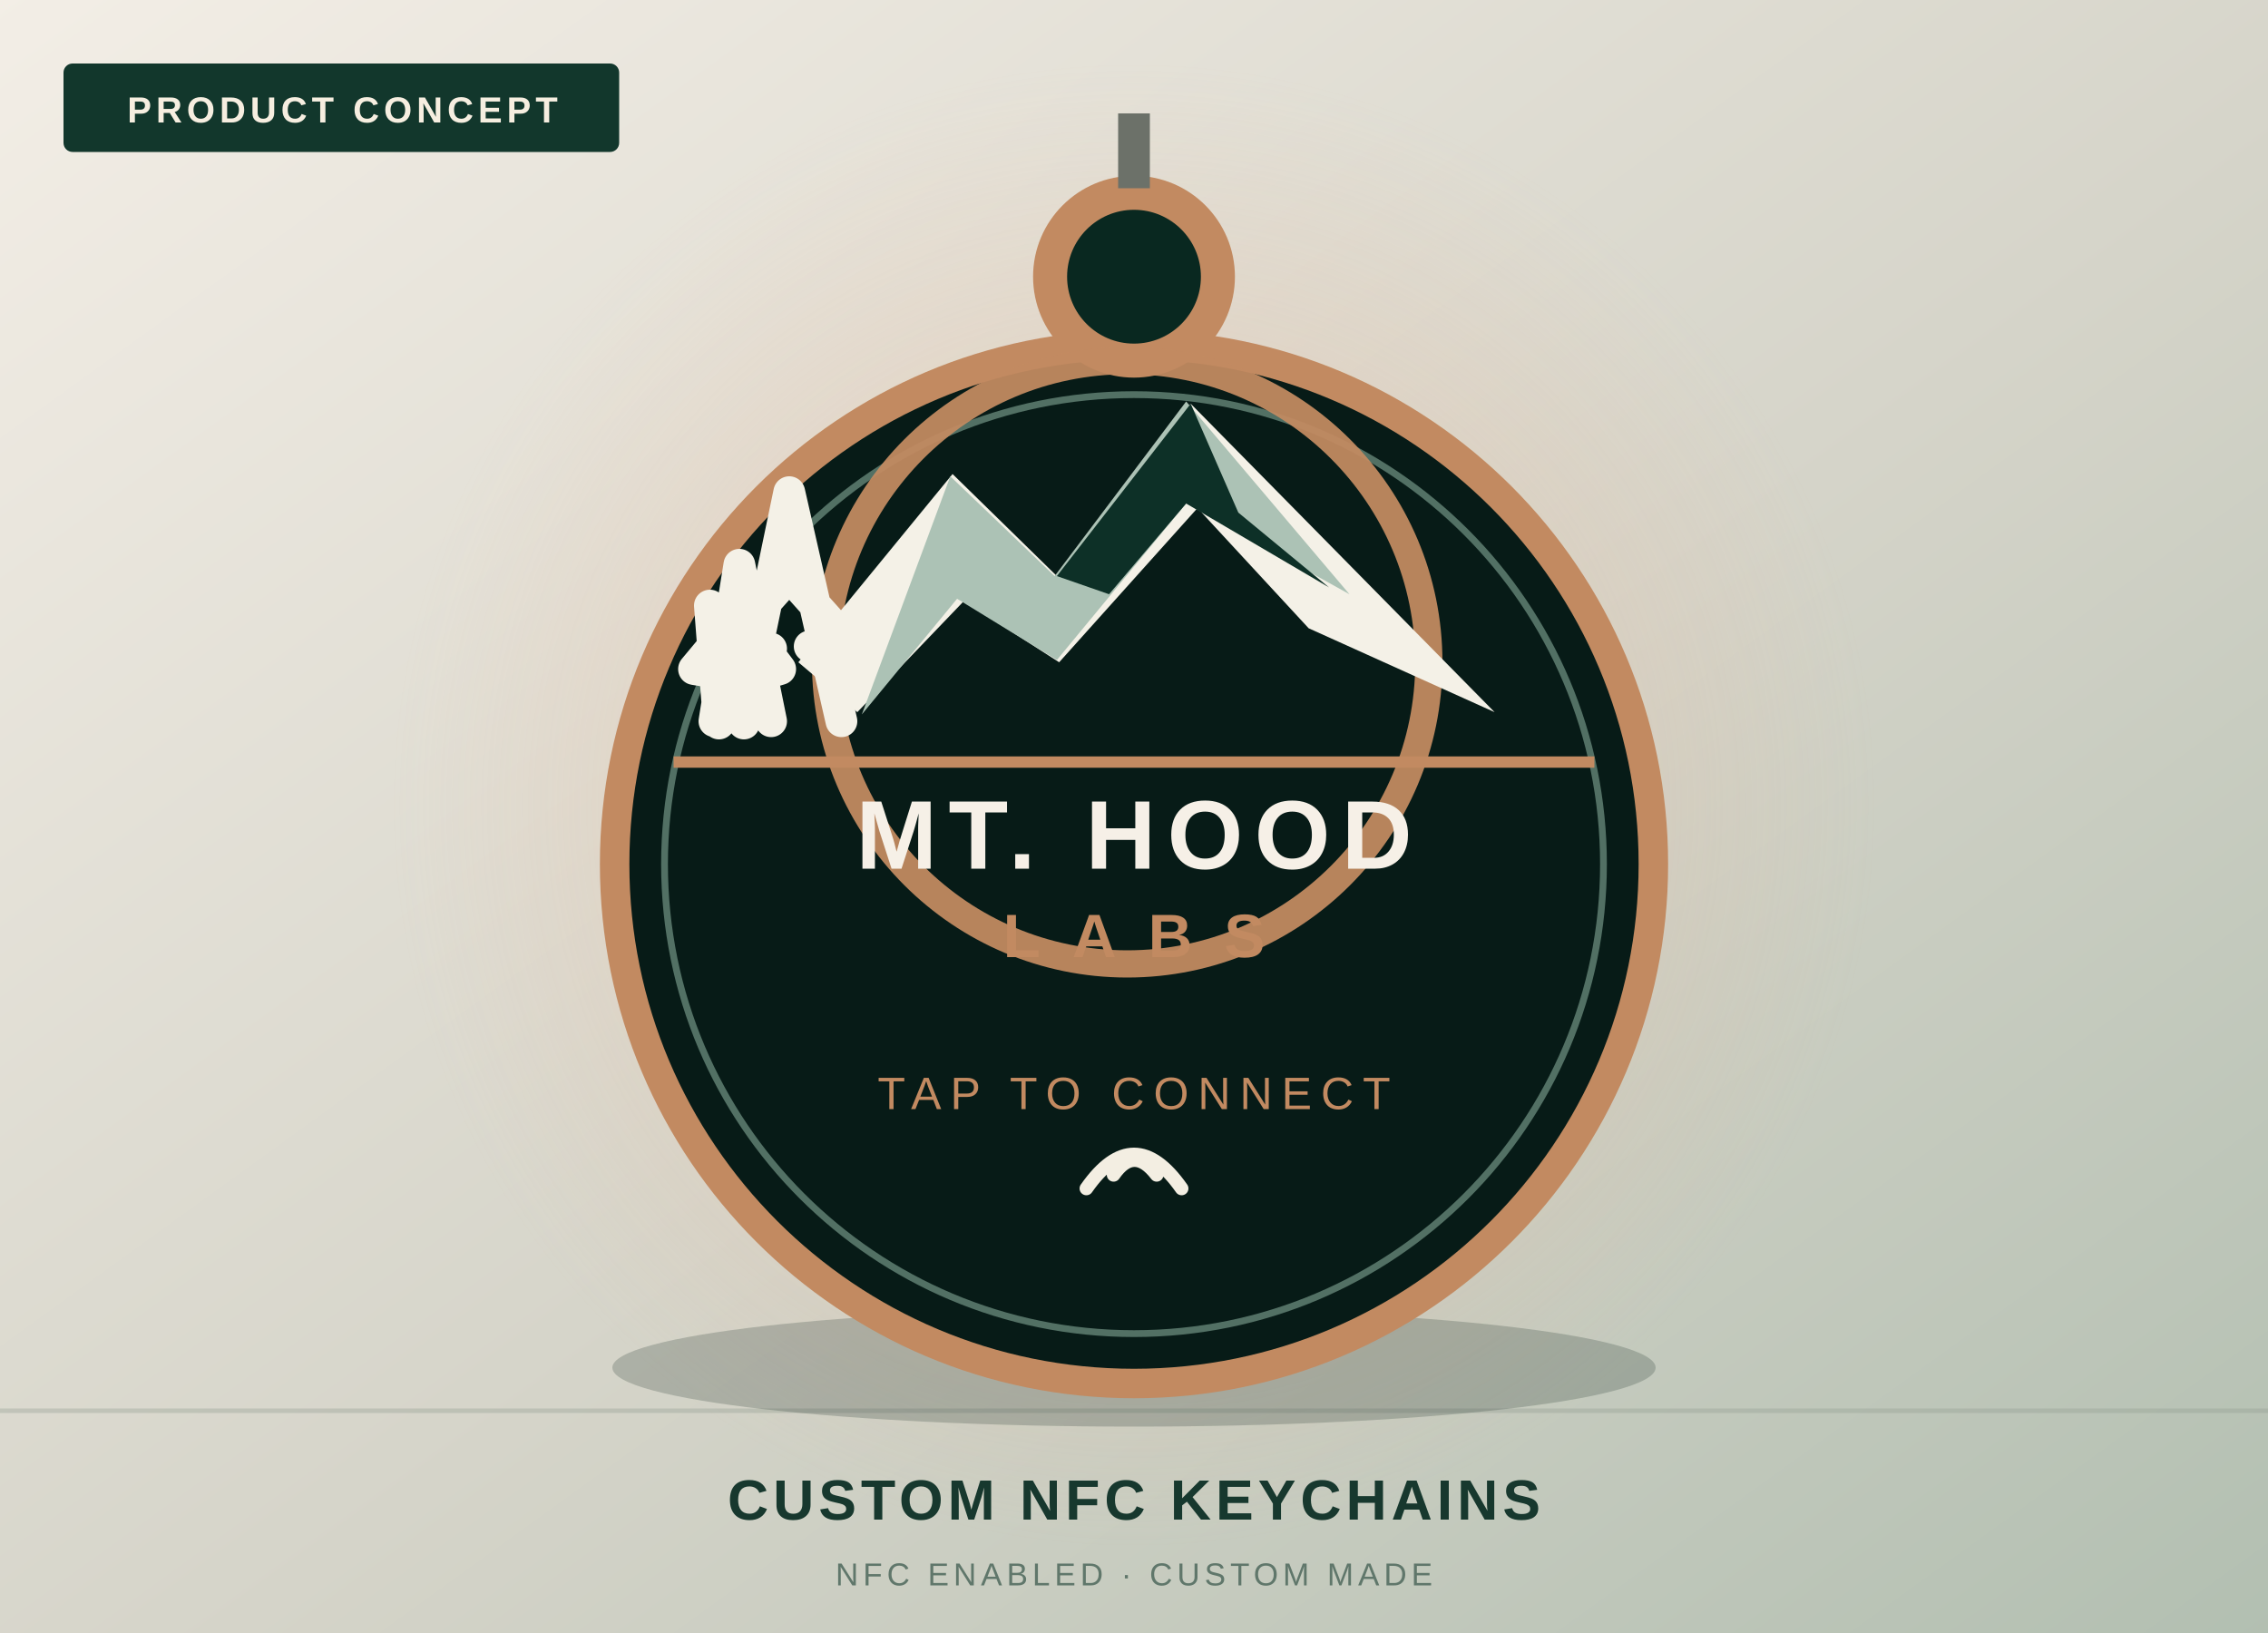
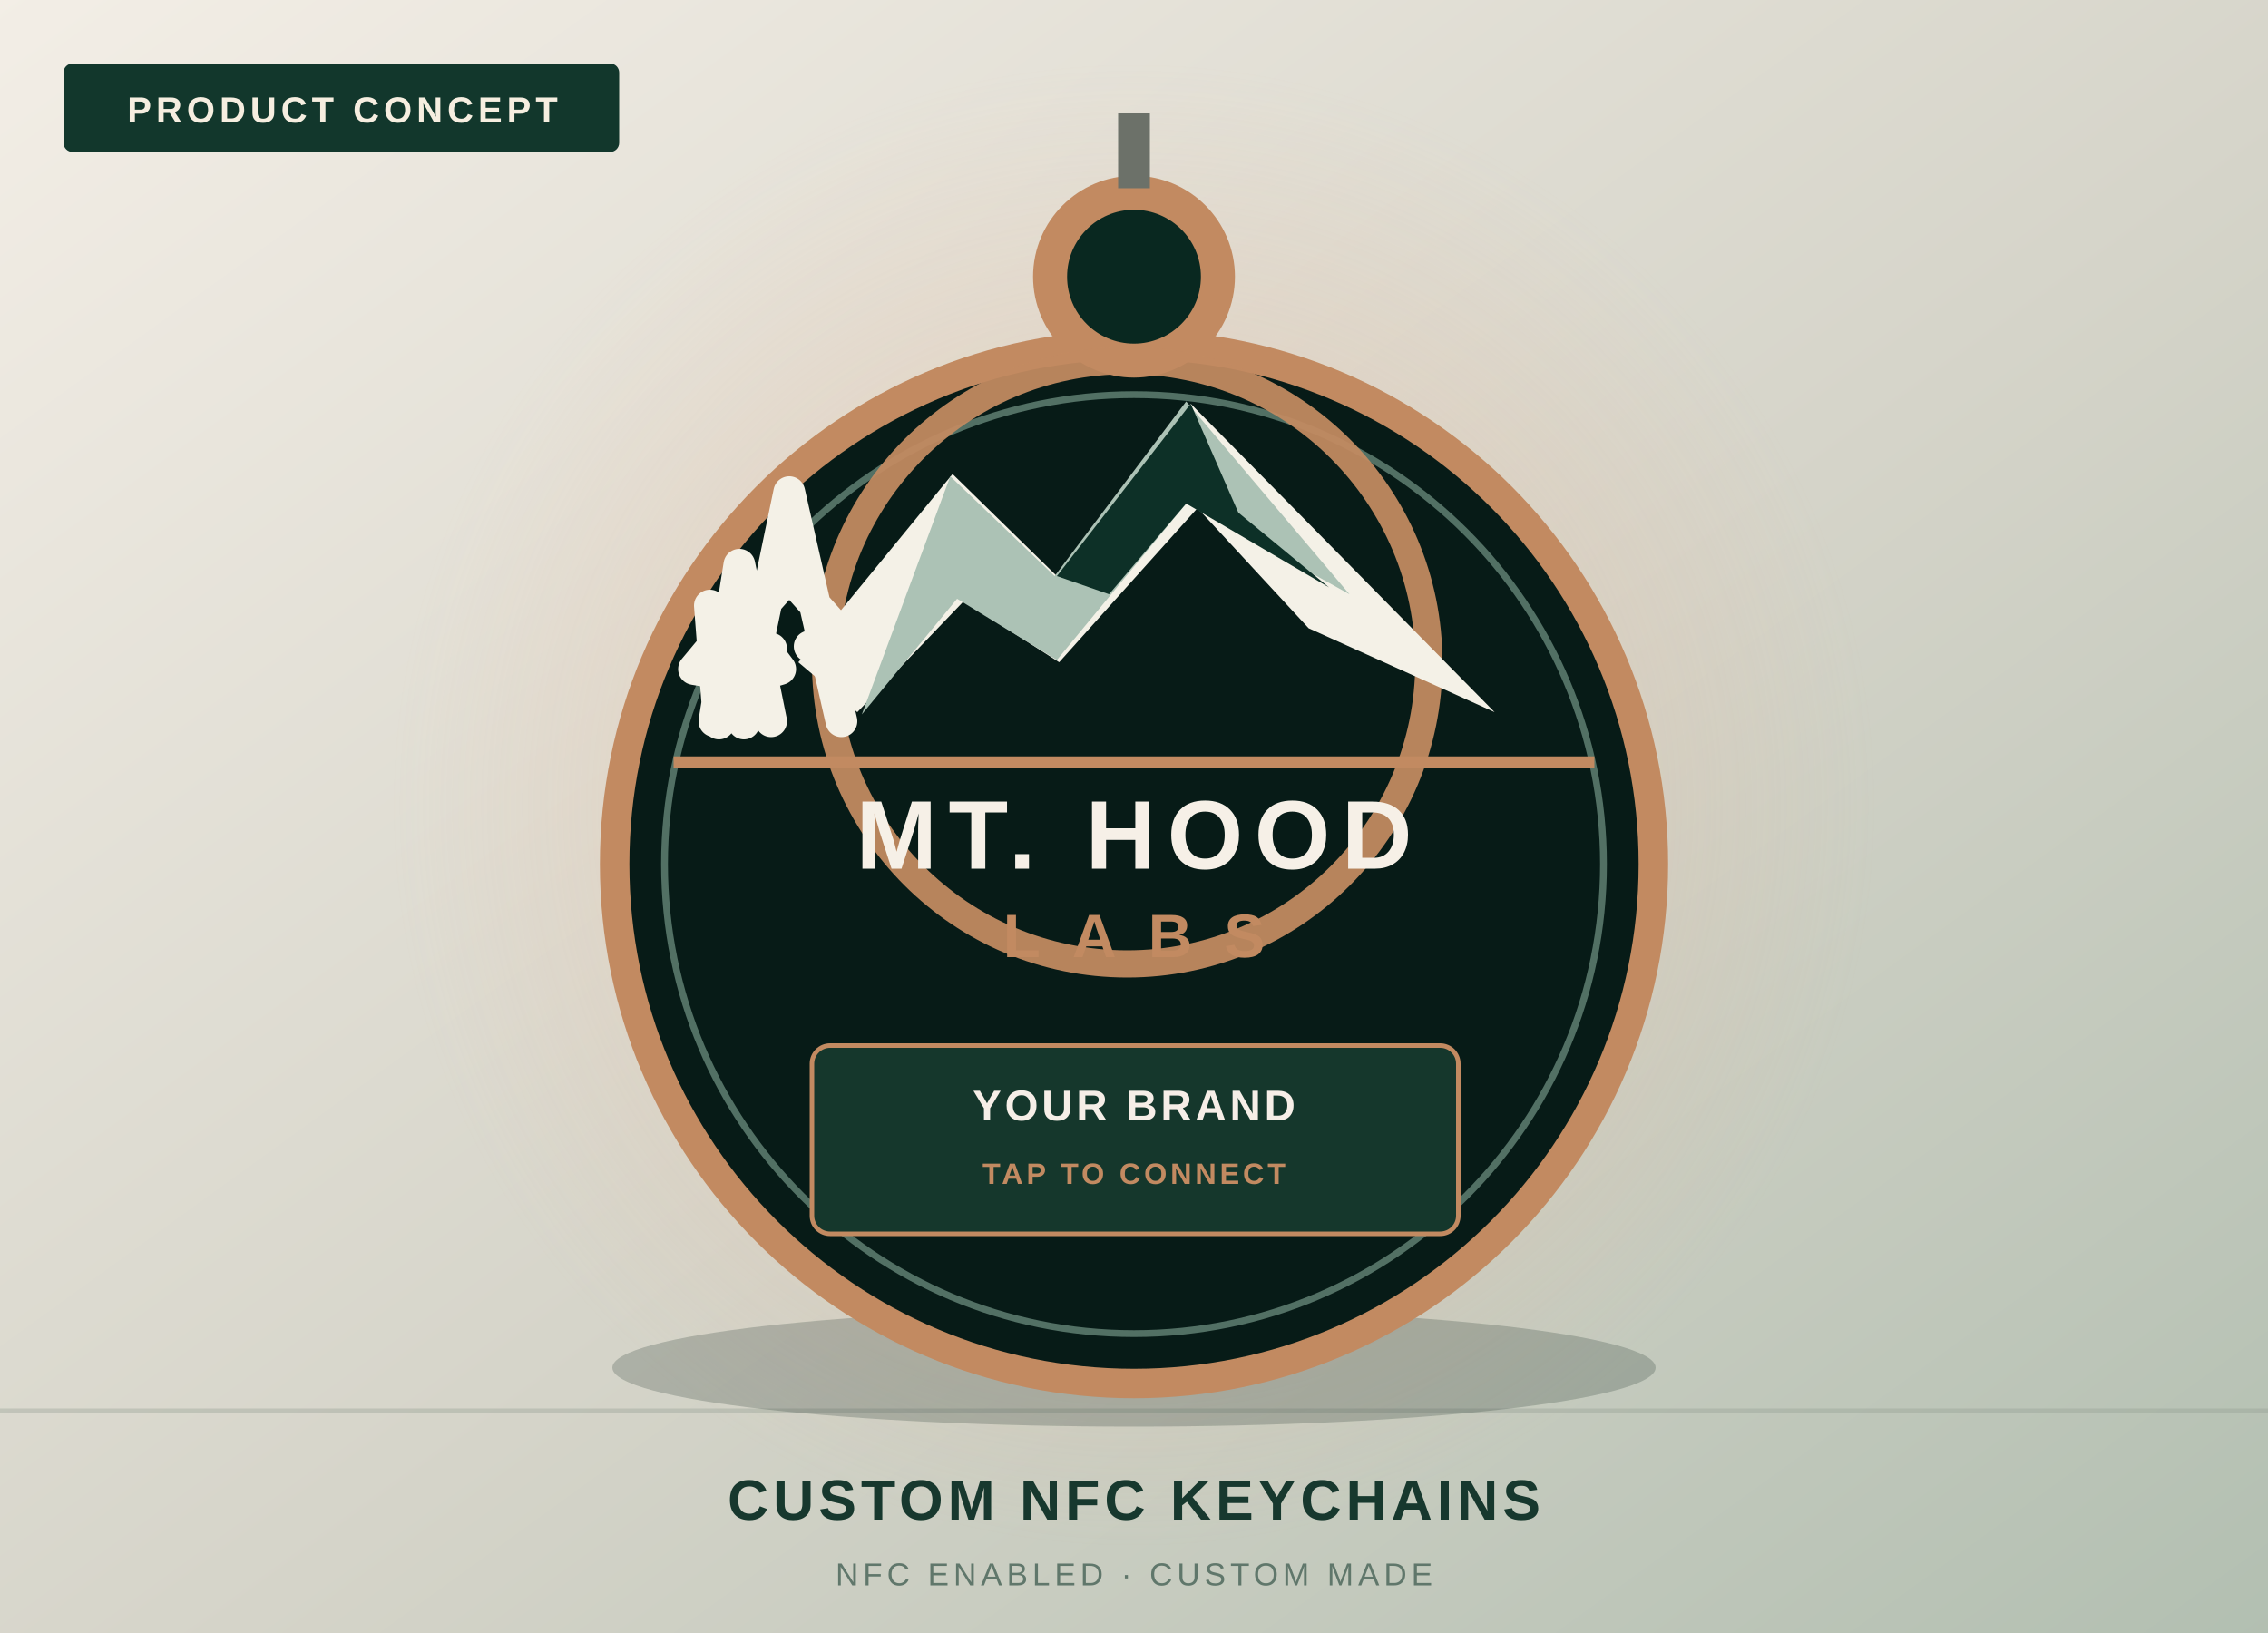
<svg xmlns="http://www.w3.org/2000/svg" viewBox="0 0 1000 720" role="img" aria-label="Custom NFC keychains 3D product concept by MT. HOOD LABS">
  <defs>
    <linearGradient id="back" x1="0" y1="0" x2="1" y2="1">
      <stop stop-color="#f3eee6" />
      <stop offset=".55" stop-color="#d5d4c9" />
      <stop offset="1" stop-color="#b2bfb1" />
    </linearGradient>
    <radialGradient id="halo">
      <stop stop-color="#e8b99b" stop-opacity=".5" />
      <stop offset="1" stop-color="#e8b99b" stop-opacity="0" />
    </radialGradient>
  </defs>
  <rect width="1000" height="720" fill="url(#back)" />
  <circle cx="500" cy="355" r="330" fill="url(#halo)" />
  <path d="M0 622h1000" stroke="#8e9b90" stroke-width="2" opacity=".35" />
  <ellipse cx="500" cy="603" rx="230" ry="26" fill="#082017" opacity=".2" />
  <circle cx="500" cy="381" r="229" fill="#071b17" stroke="#c28a61" stroke-width="13" />
  <circle cx="500" cy="381" r="207" fill="none" stroke="#527064" stroke-width="3" />
  <circle cx="500" cy="122" r="37" fill="#092820" stroke="#c28a61" stroke-width="15" />
  <path d="M500 83V50" stroke="#6c7169" stroke-width="14" />
  <g transform="translate(0 6)">
    <circle cx="497" cy="286" r="133" fill="none" stroke="#c28a61" stroke-width="12" opacity=".94" />
    <path d="M352 286 420 203 466 248 525 172 659 308l-82-37-49-53-61 68-42-27-47 49Z" fill="#f4f1e7" />
    <path d="m419 204 46 44 58-77 72 85-72-40-57 69-44-27-42 51Z" fill="#acc2b5" />
    <path d="m525 172 21 48 40 33-63-37-34 40-23-8Z" fill="#0d3027" />
    <path d="M327 312l21-101 23 101m-31-32-18-3 26-29 25 28-16 3m-42 33 11-69 14 69m-22-21-12-2 20-24 18 24-10 3m-17 21-4-52 15 52" stroke="#f4f1e7" stroke-width="14" fill="none" stroke-linejoin="round" stroke-linecap="round" />
    <path d="M297 330h406" stroke="#c28a61" stroke-width="5" />
    <text x="500" y="377" fill="#f6f0e7" font-family="Arial,sans-serif" font-size="43" letter-spacing="5" text-anchor="middle" font-weight="800">MT. HOOD</text>
    <text x="500" y="416" fill="#c28a61" font-family="Arial,sans-serif" font-size="27" letter-spacing="14" text-anchor="middle" font-weight="700">LABS</text>
  </g>
  <text x="500" y="489" fill="#c28a61" font-family="Arial" font-size="20" text-anchor="middle" letter-spacing="4">TAP TO CONNECT</text>
  <path d="M479 524q21-30 42 0m-30-6q9-13 19 0" stroke="#f3eee2" fill="none" stroke-width="6" stroke-linecap="round" />
+   <g>
+     <rect x="358" y="461" width="285" height="83" rx="8" fill="#15372c" stroke="#c28a61" stroke-width="2" />
+     <text x="500" y="494" text-anchor="middle" fill="#f6eee7" font-family="Arial,sans-serif" font-size="19" font-weight="800" letter-spacing="1.5">YOUR BRAND</text>
+     <text x="500" y="522" text-anchor="middle" fill="#c28a61" font-family="Arial,sans-serif" font-size="13" font-weight="800" letter-spacing="1.5">TAP TO CONNECT</text>
+   </g>
  <rect x="28" y="28" width="245" height="39" rx="4" fill="#12372c" />
  <text x="151" y="54" font-family="Arial" font-size="16" font-weight="bold" letter-spacing="2" text-anchor="middle" fill="#f6eee0">PRODUCT CONCEPT</text>
  <text x="500" y="670" text-anchor="middle" font-family="Arial" font-size="25" font-weight="800" letter-spacing="2" fill="#17382e">CUSTOM NFC KEYCHAINS</text>
  <text x="500" y="699" text-anchor="middle" font-family="Arial" font-size="14" letter-spacing="2" fill="#60776b">NFC ENABLED · CUSTOM MADE</text>
</svg>
